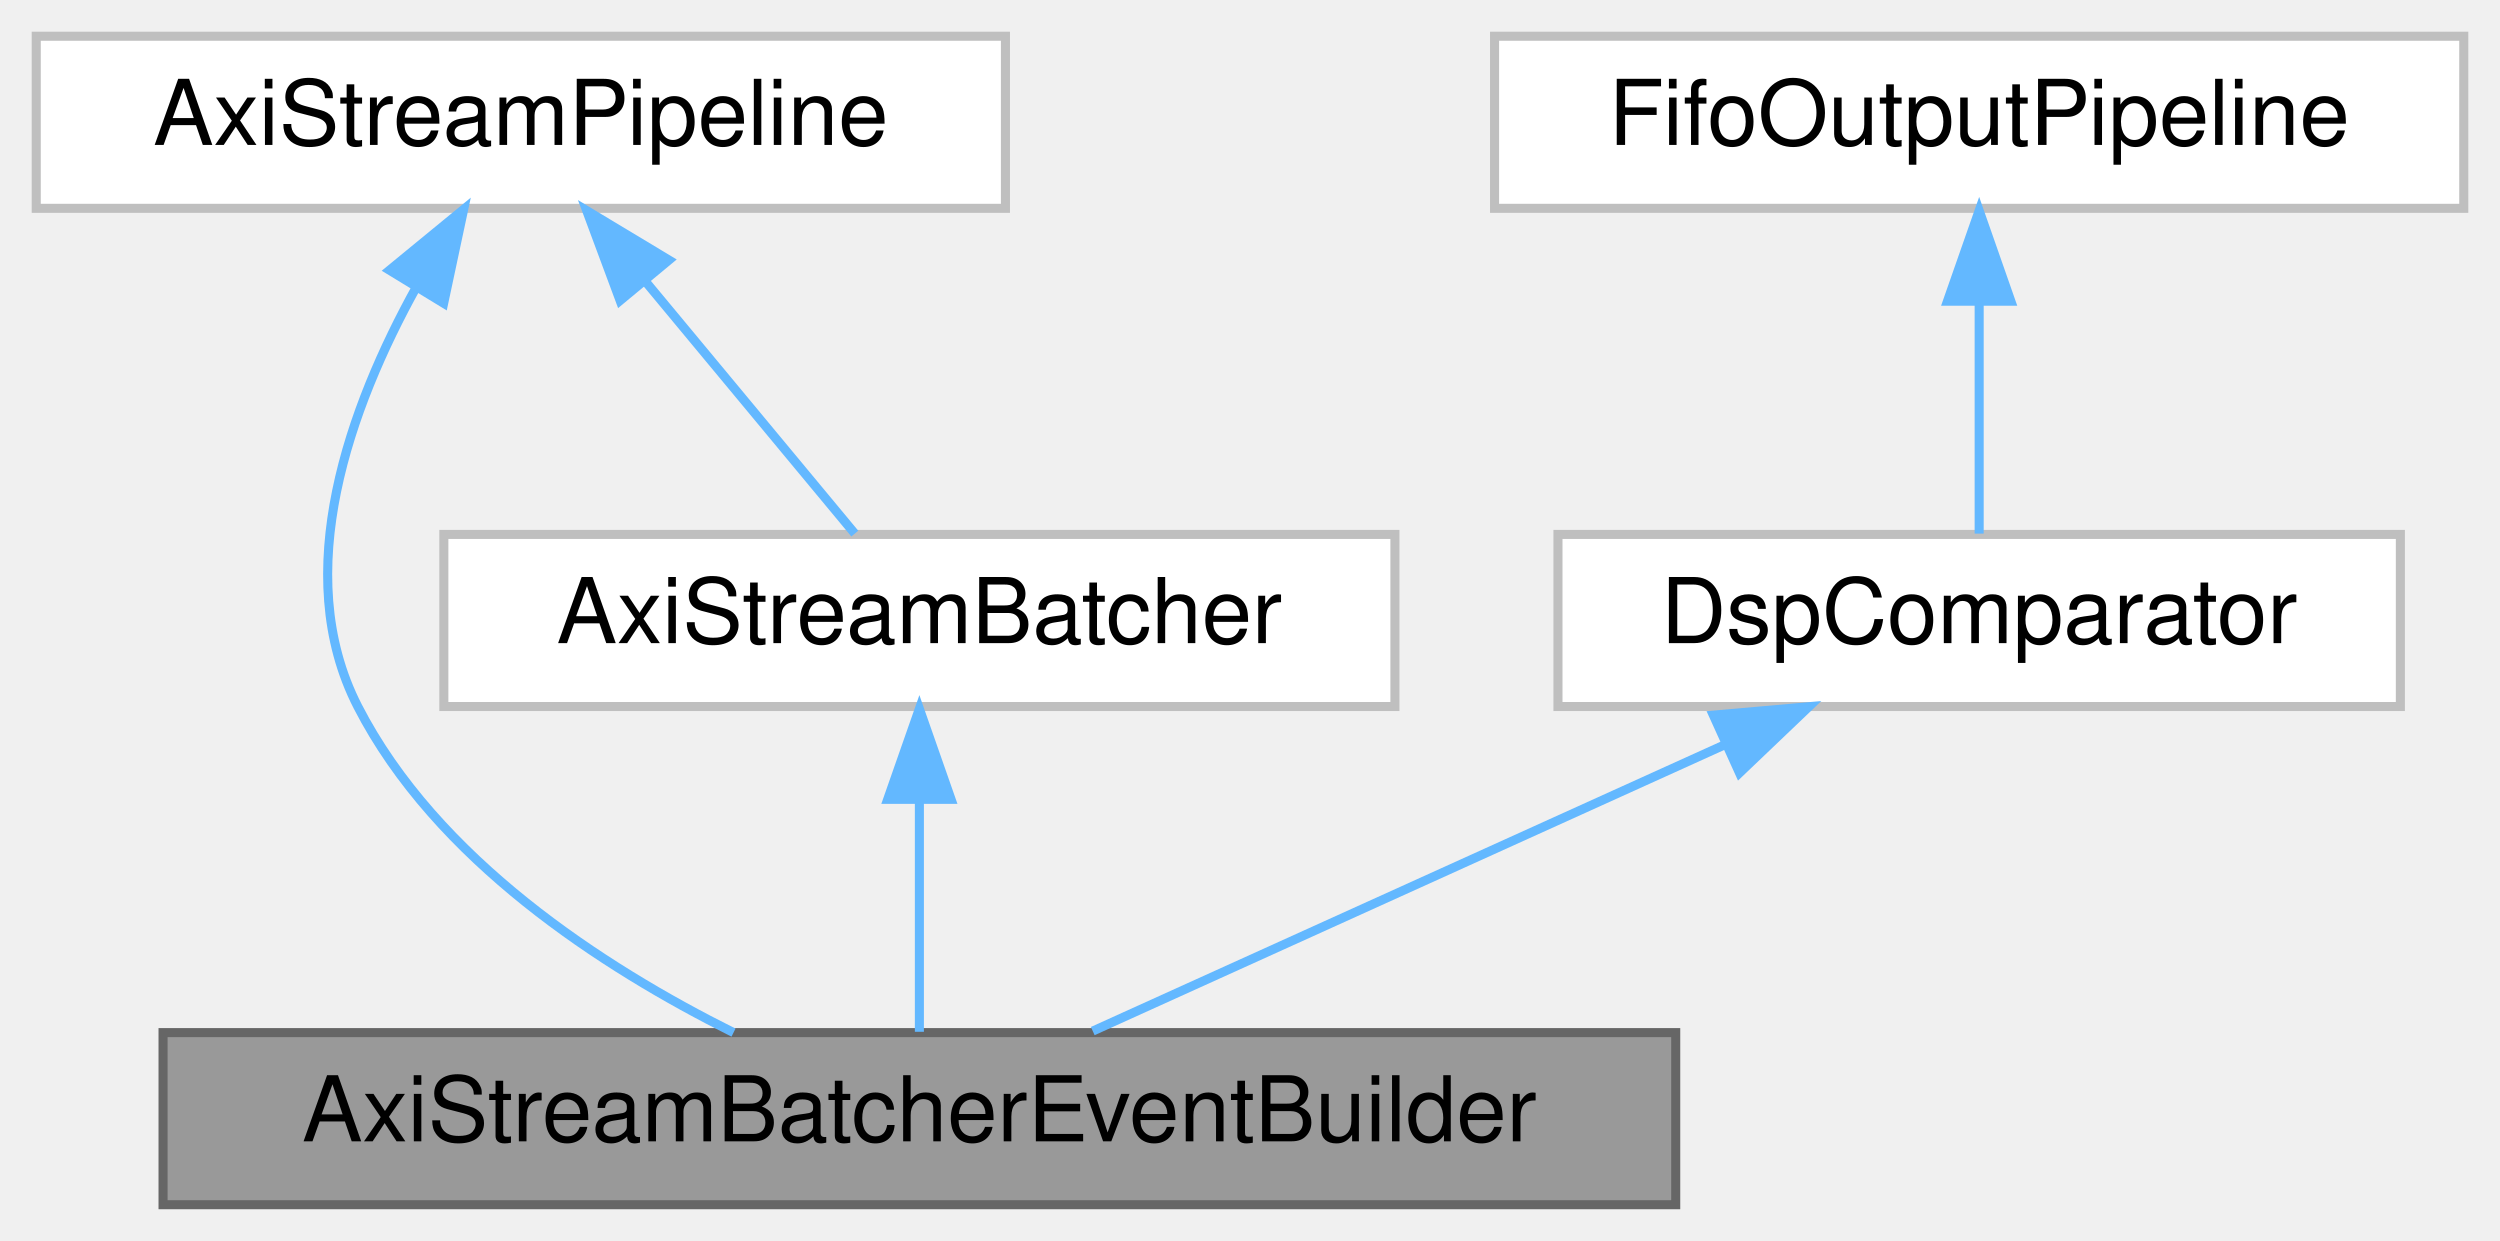
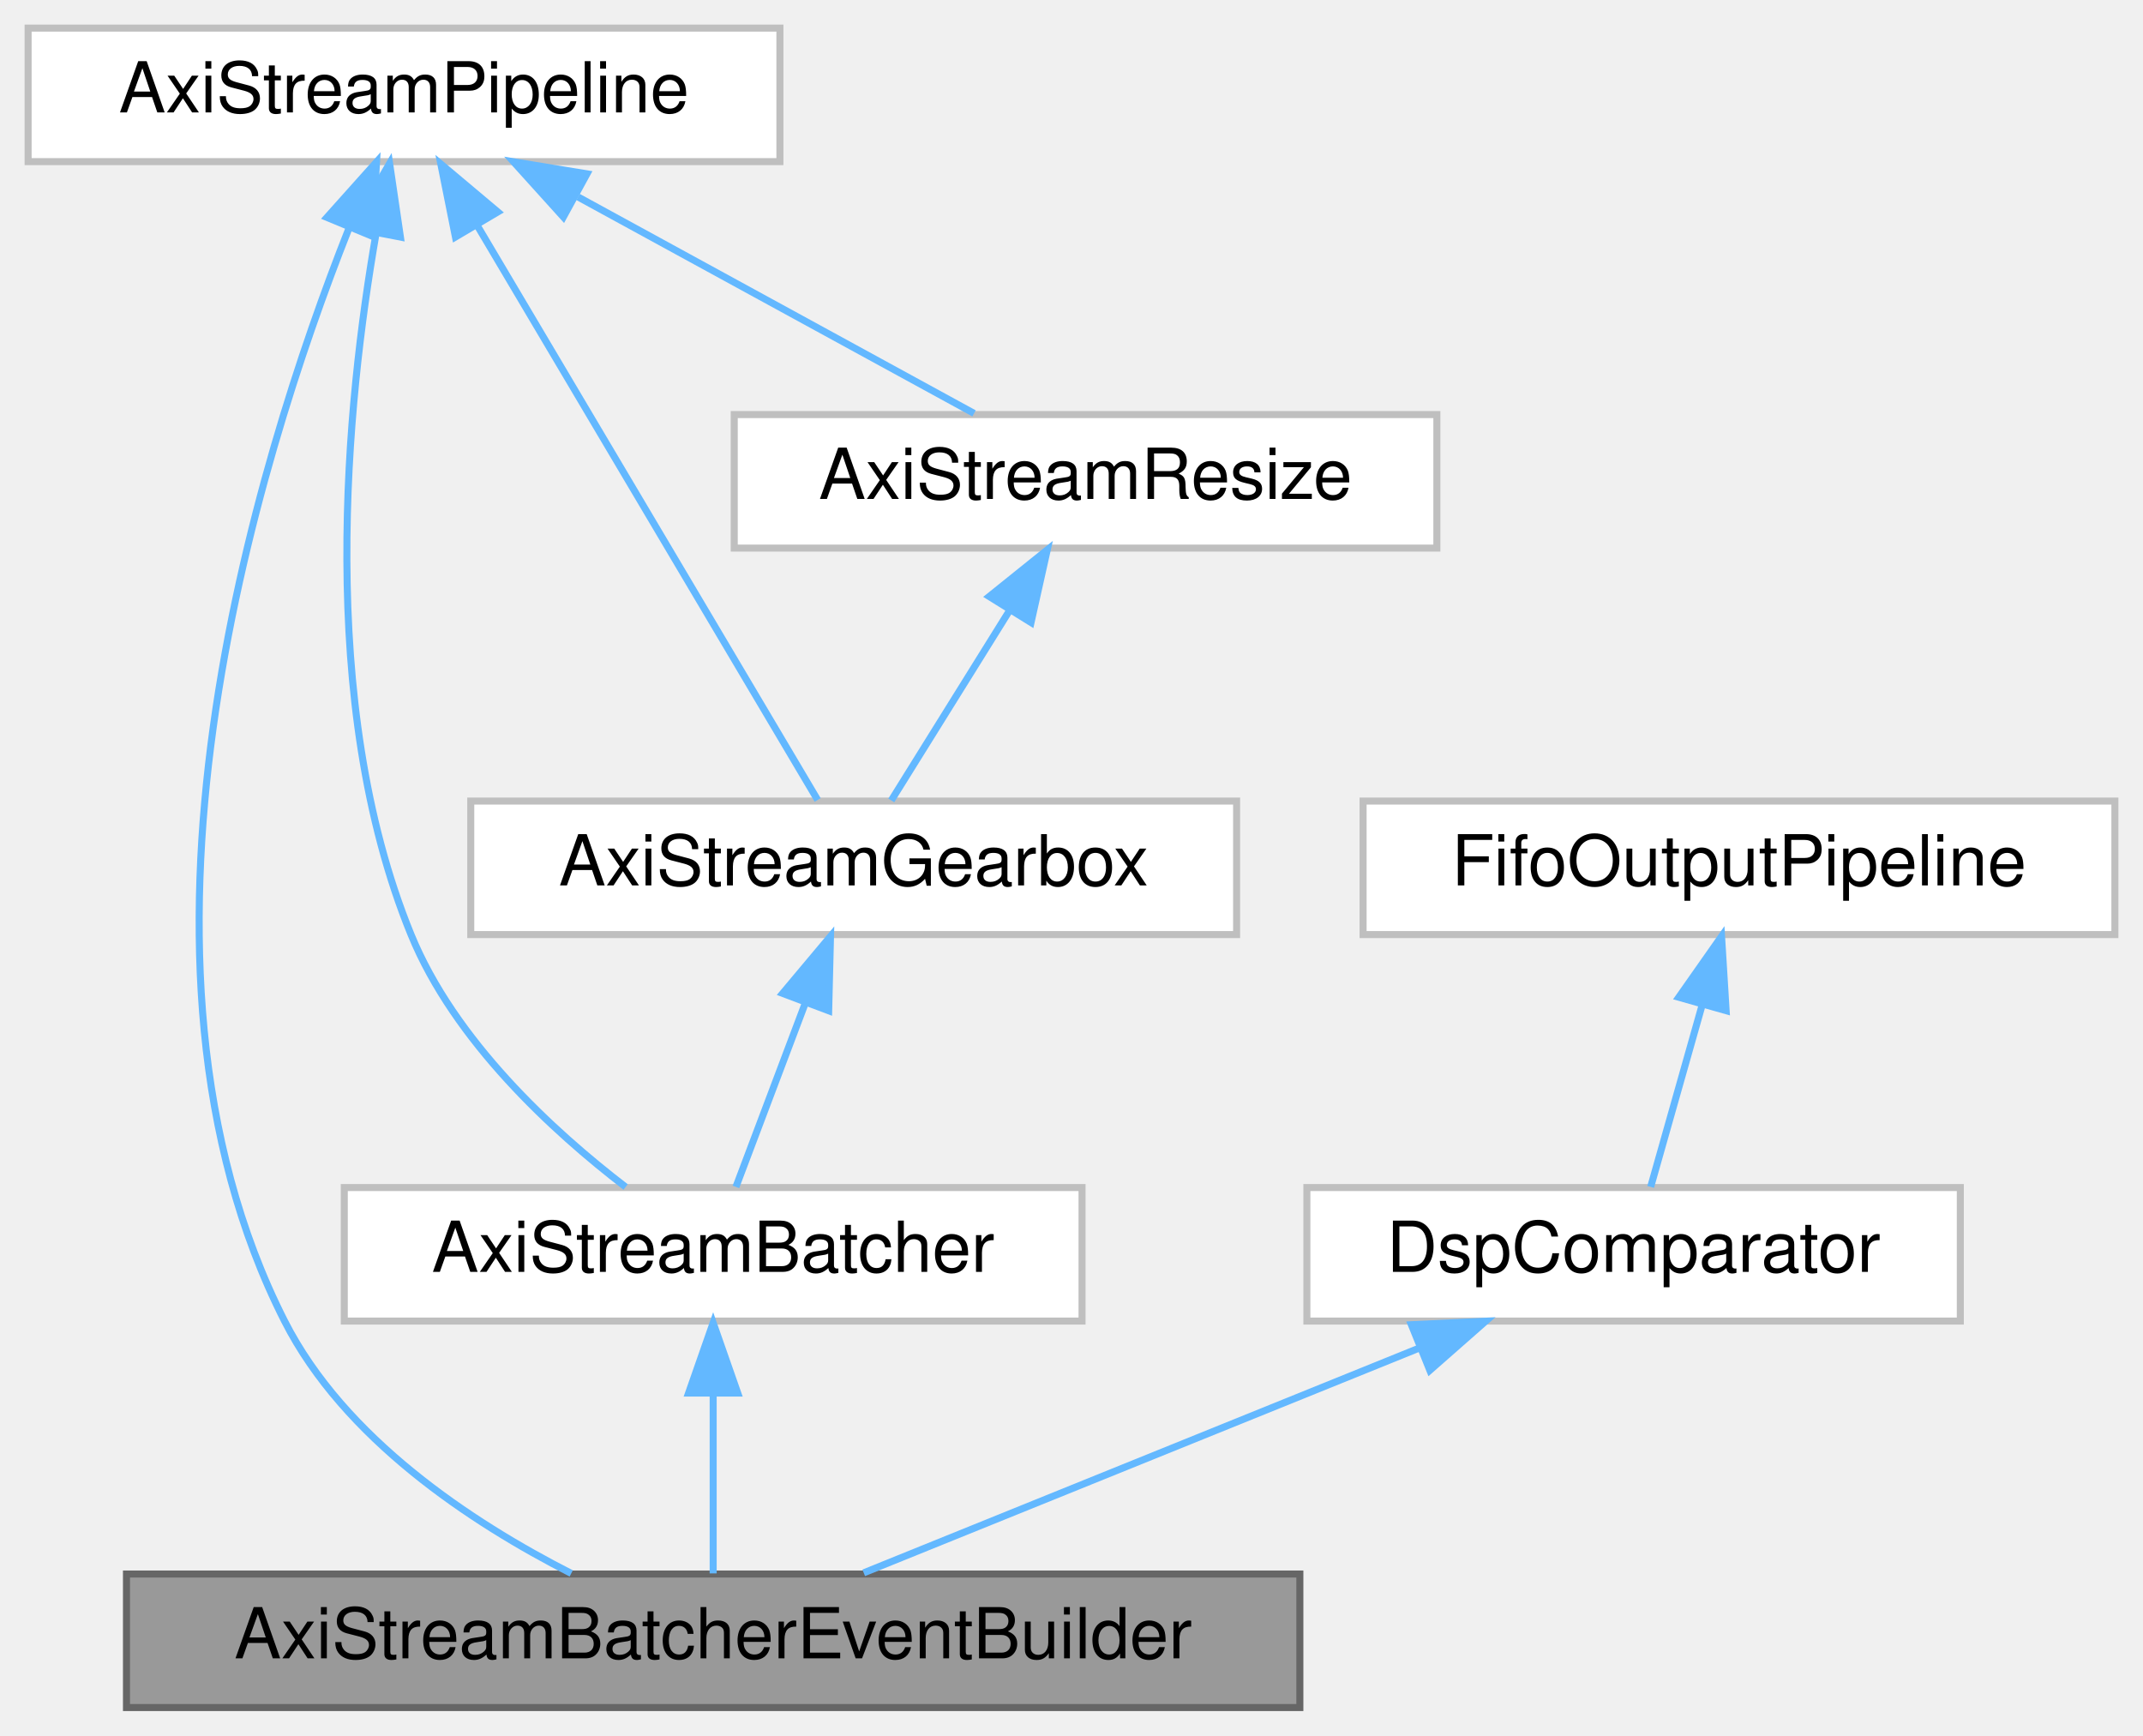
- <svg xmlns="http://www.w3.org/2000/svg" xmlns:xlink="http://www.w3.org/1999/xlink" width="276pt" height="137pt" viewBox="0.00 0.00 276.00 137.00">
-   <g id="graph0" class="graph" transform="scale(1 1) rotate(0) translate(4 133)">
+ <svg xmlns="http://www.w3.org/2000/svg" xmlns:xlink="http://www.w3.org/1999/xlink" width="305pt" height="247pt" viewBox="0.00 0.00 305.00 247.00">
+   <g id="graph0" class="graph" transform="scale(1 1) rotate(0) translate(4 243)">
    <g id="Node000001" class="node">
      <g id="a_Node000001">
        <a xlink:title=" ">
          <polygon fill="#999999" stroke="#666666" points="181,-19 14,-19 14,0 181,0 181,-19" />
          <text text-anchor="middle" x="97.5" y="-7" font-family="Helvetica,sans-Serif" font-size="10.00">AxiStreamBatcherEventBuilder</text>
        </a>
      </g>
    </g>
    <g id="Node000002" class="node">
      <g id="a_Node000002">
        <a xlink:href="classAxiStreamPipeline.html" target="_top" xlink:title=" ">
-           <polygon fill="white" stroke="#bfbfbf" points="107,-129 0,-129 0,-110 107,-110 107,-129" />
-           <text text-anchor="middle" x="53.5" y="-117" font-family="Helvetica,sans-Serif" font-size="10.00">AxiStreamPipeline</text>
+           <polygon fill="white" stroke="#bfbfbf" points="107,-239 0,-239 0,-220 107,-220 107,-239" />
+           <text text-anchor="middle" x="53.5" y="-227" font-family="Helvetica,sans-Serif" font-size="10.00">AxiStreamPipeline</text>
        </a>
      </g>
    </g>
    <g id="edge1_Node000001_Node000002" class="edge">
      <g id="a_edge1_Node000001_Node000002">
        <a xlink:title=" ">
-           <path fill="none" stroke="#63b8ff" d="M41.98,-101.33C34.68,-88.15 27.92,-69.77 35.5,-55 44.15,-38.14 62.48,-26.23 76.98,-19" />
-           <polygon fill="#63b8ff" stroke="#63b8ff" points="39,-103.17 47.19,-109.89 44.98,-99.52 39,-103.17" />
+           <path fill="none" stroke="#63b8ff" d="M45.59,-210.32C32.54,-177.35 10.38,-106.39 36.5,-55 44.99,-38.29 63.03,-26.36 77.3,-19.09" />
+           <polygon fill="#63b8ff" stroke="#63b8ff" points="42.53,-212.06 49.59,-219.95 48.99,-209.38 42.53,-212.06" />
        </a>
      </g>
    </g>
    <g id="Node000005" class="node">
      <g id="a_Node000005">
        <a xlink:href="classAxiStreamBatcher.html" target="_top" xlink:title=" ">
          <polygon fill="white" stroke="#bfbfbf" points="150,-74 45,-74 45,-55 150,-55 150,-74" />
          <text text-anchor="middle" x="97.5" y="-62" font-family="Helvetica,sans-Serif" font-size="10.00">AxiStreamBatcher</text>
        </a>
      </g>
    </g>
    <g id="edge5_Node000005_Node000002" class="edge">
      <g id="a_edge5_Node000005_Node000002">
        <a xlink:title=" ">
-           <path fill="none" stroke="#63b8ff" d="M67.23,-101.96C74.9,-92.72 84.13,-81.6 90.37,-74.09" />
-           <polygon fill="#63b8ff" stroke="#63b8ff" points="64.46,-99.82 60.77,-109.75 69.85,-104.29 64.46,-99.82" />
+           <path fill="none" stroke="#63b8ff" d="M49.53,-209.81C45.33,-185.73 40.98,-143.04 54.5,-110 60.68,-94.89 74.68,-82.03 85.04,-74.08" />
+           <polygon fill="#63b8ff" stroke="#63b8ff" points="46.12,-210.59 51.45,-219.74 52.99,-209.26 46.12,-210.59" />
+         </a>
+       </g>
+     </g>
+     <g id="Node000006" class="node">
+       <g id="a_Node000006">
+         <a xlink:href="classAxiStreamGearbox.html" target="_top" xlink:title=" ">
+           <polygon fill="white" stroke="#bfbfbf" points="172,-129 63,-129 63,-110 172,-110 172,-129" />
+           <text text-anchor="middle" x="117.5" y="-117" font-family="Helvetica,sans-Serif" font-size="10.00">AxiStreamGearbox</text>
+         </a>
+       </g>
+     </g>
+     <g id="edge9_Node000006_Node000002" class="edge">
+       <g id="a_edge9_Node000006_Node000002">
+         <a xlink:title=" ">
+           <path fill="none" stroke="#63b8ff" d="M64.01,-210.76C77.93,-187.28 101.91,-146.81 112.37,-129.16" />
+           <polygon fill="#63b8ff" stroke="#63b8ff" points="60.82,-209.27 58.74,-219.66 66.85,-212.84 60.82,-209.27" />
+         </a>
+       </g>
+     </g>
+     <g id="Node000007" class="node">
+       <g id="a_Node000007">
+         <a xlink:href="classAxiStreamResize.html" target="_top" xlink:title=" ">
+           <polygon fill="white" stroke="#bfbfbf" points="200.5,-184 100.5,-184 100.5,-165 200.5,-165 200.5,-184" />
+           <text text-anchor="middle" x="150.5" y="-172" font-family="Helvetica,sans-Serif" font-size="10.00">AxiStreamResize</text>
+         </a>
+       </g>
+     </g>
+     <g id="edge8_Node000007_Node000002" class="edge">
+       <g id="a_edge8_Node000007_Node000002">
+         <a xlink:title=" ">
+           <path fill="none" stroke="#63b8ff" d="M78.27,-214.97C96,-205.28 119.35,-192.52 134.63,-184.17" />
+           <polygon fill="#63b8ff" stroke="#63b8ff" points="76.18,-212.12 69.08,-219.98 79.54,-218.26 76.18,-212.12" />
        </a>
      </g>
    </g>
    <g id="Node000003" class="node">
      <g id="a_Node000003">
        <a xlink:href="classDspComparator.html" target="_top" xlink:title=" ">
-           <polygon fill="white" stroke="#bfbfbf" points="261,-74 168,-74 168,-55 261,-55 261,-74" />
-           <text text-anchor="middle" x="214.5" y="-62" font-family="Helvetica,sans-Serif" font-size="10.00">DspComparator</text>
+           <polygon fill="white" stroke="#bfbfbf" points="275,-74 182,-74 182,-55 275,-55 275,-74" />
+           <text text-anchor="middle" x="228.5" y="-62" font-family="Helvetica,sans-Serif" font-size="10.00">DspComparator</text>
        </a>
      </g>
    </g>
    <g id="edge2_Node000001_Node000003" class="edge">
      <g id="a_edge2_Node000001_Node000003">
        <a xlink:title=" ">
-           <path fill="none" stroke="#63b8ff" d="M186.39,-50.77C164.81,-40.99 135.59,-27.75 116.64,-19.17" />
-           <polygon fill="#63b8ff" stroke="#63b8ff" points="185.15,-54.05 195.7,-54.98 188.04,-47.67 185.15,-54.05" />
+           <path fill="none" stroke="#63b8ff" d="M198,-51.16C173.75,-41.35 140.43,-27.87 118.93,-19.17" />
+           <polygon fill="#63b8ff" stroke="#63b8ff" points="196.87,-54.48 207.45,-54.98 199.5,-47.99 196.87,-54.48" />
        </a>
      </g>
    </g>
    <g id="Node000004" class="node">
      <g id="a_Node000004">
        <a xlink:href="classFifoOutputPipeline.html" target="_top" xlink:title=" ">
-           <polygon fill="white" stroke="#bfbfbf" points="268,-129 161,-129 161,-110 268,-110 268,-129" />
-           <text text-anchor="middle" x="214.5" y="-117" font-family="Helvetica,sans-Serif" font-size="10.00">FifoOutputPipeline</text>
+           <polygon fill="white" stroke="#bfbfbf" points="297,-129 190,-129 190,-110 297,-110 297,-129" />
+           <text text-anchor="middle" x="243.5" y="-117" font-family="Helvetica,sans-Serif" font-size="10.00">FifoOutputPipeline</text>
        </a>
      </g>
    </g>
    <g id="edge3_Node000003_Node000004" class="edge">
      <g id="a_edge3_Node000003_Node000004">
        <a xlink:title=" ">
-           <path fill="none" stroke="#63b8ff" d="M214.5,-99.66C214.5,-90.93 214.5,-80.99 214.5,-74.09" />
-           <polygon fill="#63b8ff" stroke="#63b8ff" points="211,-99.75 214.5,-109.75 218,-99.75 211,-99.75" />
+           <path fill="none" stroke="#63b8ff" d="M238.25,-99.95C235.76,-91.15 232.9,-81.06 230.93,-74.09" />
+           <polygon fill="#63b8ff" stroke="#63b8ff" points="234.93,-101.08 241.02,-109.75 241.67,-99.17 234.93,-101.08" />
        </a>
      </g>
    </g>
    <g id="edge4_Node000001_Node000005" class="edge">
      <g id="a_edge4_Node000001_Node000005">
        <a xlink:title=" ">
          <path fill="none" stroke="#63b8ff" d="M97.5,-44.66C97.5,-35.93 97.5,-25.99 97.5,-19.09" />
          <polygon fill="#63b8ff" stroke="#63b8ff" points="94,-44.75 97.5,-54.75 101,-44.75 94,-44.75" />
        </a>
      </g>
    </g>
+     <g id="edge6_Node000005_Node000006" class="edge">
+       <g id="a_edge6_Node000005_Node000006">
+         <a xlink:title=" ">
+           <path fill="none" stroke="#63b8ff" d="M110.61,-100.24C107.26,-91.37 103.4,-81.14 100.74,-74.09" />
+           <polygon fill="#63b8ff" stroke="#63b8ff" points="107.39,-101.63 114.2,-109.75 113.94,-99.16 107.39,-101.63" />
+         </a>
+       </g>
+     </g>
+     <g id="edge7_Node000006_Node000007" class="edge">
+       <g id="a_edge7_Node000006_Node000007">
+         <a xlink:title=" ">
+           <path fill="none" stroke="#63b8ff" d="M139.67,-156.1C134.03,-147.04 127.38,-136.37 122.85,-129.09" />
+           <polygon fill="#63b8ff" stroke="#63b8ff" points="136.79,-158.11 145.05,-164.75 142.74,-154.41 136.79,-158.11" />
+         </a>
+       </g>
+     </g>
  </g>
</svg>
